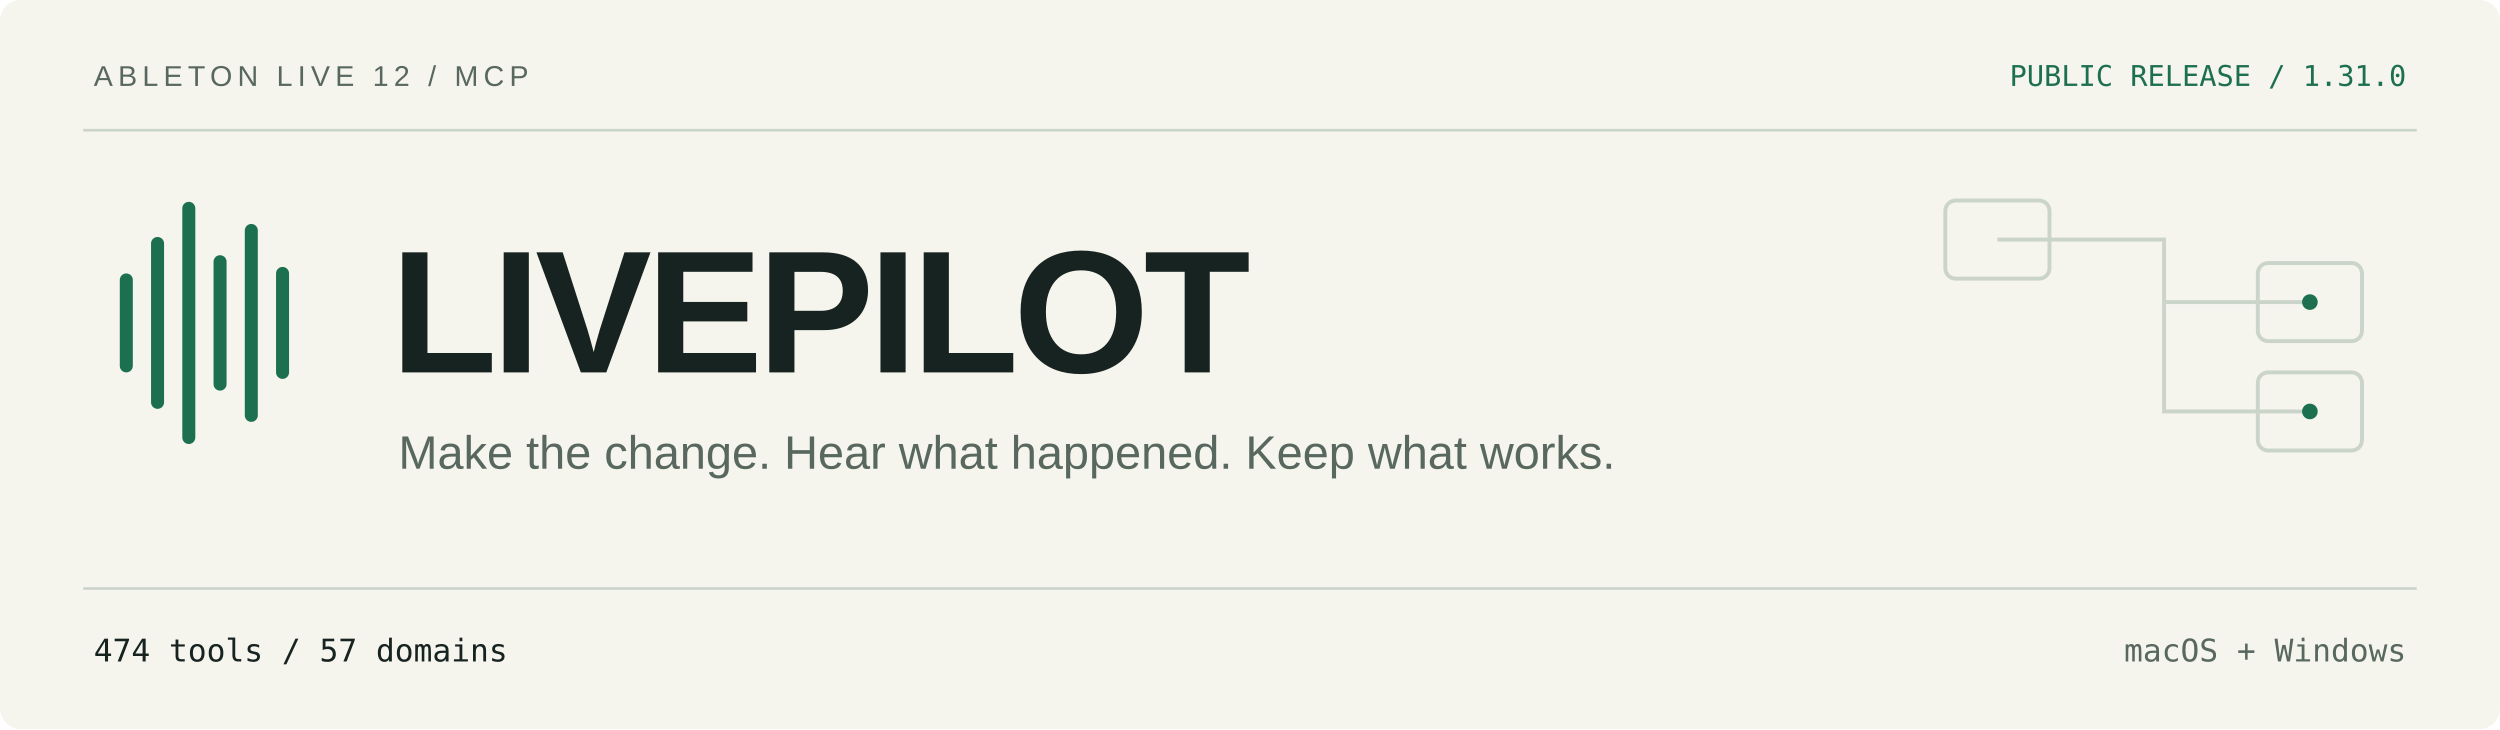
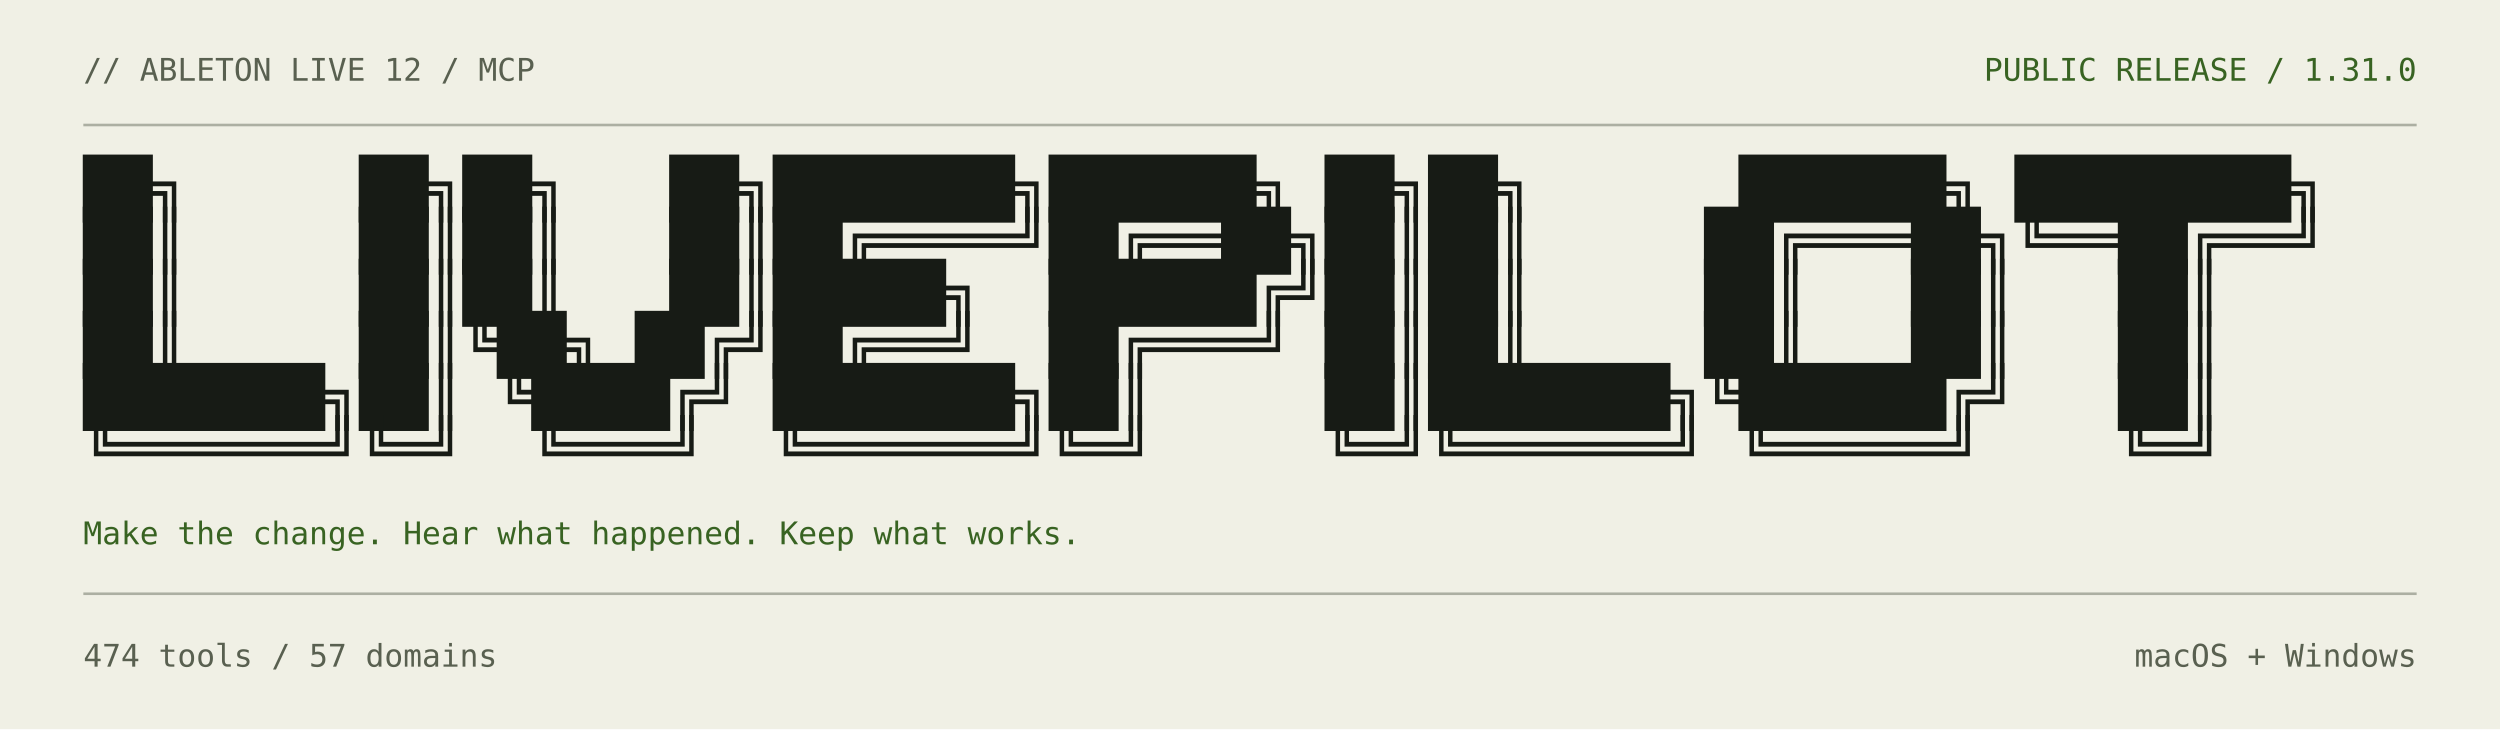
<svg xmlns="http://www.w3.org/2000/svg" viewBox="0 0 960 280" role="img" aria-labelledby="title desc">
-   <rect width="960" height="280" rx="8" fill="#f5f4ed" />
-   <path d="M32 50H928 M32 226H928" stroke="#cbd4c9" />
-   <text x="36" y="33" fill="#58685f" font-family="Arial, sans-serif" font-size="11" letter-spacing="2">ABLETON LIVE 12 / MCP</text>
-   <text x="924" y="33" text-anchor="end" fill="#1c704f" font-family="monospace" font-size="11">PUBLIC RELEASE / 1.31.0</text>
-   <rect x="46" y="105.0" width="5" height="38" rx="2.5" fill="#1c704f" />
-   <rect x="58" y="91.0" width="5" height="66" rx="2.5" fill="#1c704f" />
-   <rect x="70" y="77.5" width="5" height="93" rx="2.5" fill="#1c704f" />
-   <rect x="82" y="98.0" width="5" height="52" rx="2.5" fill="#1c704f" />
-   <rect x="94" y="86.0" width="5" height="76" rx="2.5" fill="#1c704f" />
-   <rect x="106" y="102.5" width="5" height="43" rx="2.5" fill="#1c704f" />
-   <text x="150" y="143" fill="#172321" font-family="Arial, sans-serif" font-size="67" font-weight="700" letter-spacing="-2">LIVEPILOT</text>
-   <text x="153" y="180" fill="#58685f" font-family="Arial, sans-serif" font-size="18">Make the change. Hear what happened. Keep what works.</text>
-   <g stroke="#cbd4c9" fill="none" stroke-width="1.5">
-     <path d="M767 92H831V116H887 M831 116V158H887" />
-     <rect x="747" y="77" width="40" height="30" rx="4" />
-     <rect x="867" y="101" width="40" height="30" rx="4" />
-     <rect x="867" y="143" width="40" height="30" rx="4" />
+   <rect width="960" height="280" fill="#f0f0e5" />
+   <g font-family="Menlo, Consolas, monospace" font-size="12" fill="#596050">
+     <text x="32" y="31">// ABLETON LIVE 12 / MCP</text>
+     <text x="928" y="31" text-anchor="end" fill="#386322">PUBLIC RELEASE / 1.31.0</text>
  </g>
-   <circle cx="887" cy="116" r="3" fill="#1c704f" />
-   <circle cx="887" cy="158" r="3" fill="#1c704f" />
-   <text x="36" y="254" fill="#172321" font-family="monospace" font-size="12">474 tools / 57 domains</text>
-   <text x="924" y="254" text-anchor="end" fill="#58685f" font-family="monospace" font-size="12">macOS + Windows</text>
+   <path d="M32 48H928 M32 228H928" stroke="#596050" stroke-opacity=".45" />
+   <g font-family="Menlo, Consolas, monospace" font-size="22" fill="#171b15" xml:space="preserve">
+     <text x="32" y="80">██╗     ██╗██╗   ██╗███████╗██████╗ ██╗██╗      ██████╗ ████████╗</text>
+     <text x="32" y="100">██║     ██║██║   ██║██╔════╝██╔══██╗██║██║     ██╔═══██╗╚══██╔══╝</text>
+     <text x="32" y="120">██║     ██║██║   ██║█████╗  ██████╔╝██║██║     ██║   ██║   ██║</text>
+     <text x="32" y="140">██║     ██║╚██╗ ██╔╝██╔══╝  ██╔═══╝ ██║██║     ██║   ██║   ██║</text>
+     <text x="32" y="160">███████╗██║ ╚████╔╝ ███████╗██║     ██║███████╗╚██████╔╝   ██║</text>
+     <text x="32" y="180">╚══════╝╚═╝  ╚═══╝  ╚══════╝╚═╝     ╚═╝╚══════╝ ╚═════╝    ╚═╝</text>
+   </g>
+   <text x="32" y="209" fill="#386322" font-family="Menlo, Consolas, monospace" font-size="12">Make the change. Hear what happened. Keep what works.</text>
+   <g font-family="Menlo, Consolas, monospace" font-size="12" fill="#596050">
+     <text x="32" y="256">474 tools / 57 domains</text>
+     <text x="928" y="256" text-anchor="end">macOS + Windows</text>
+   </g>
</svg>
